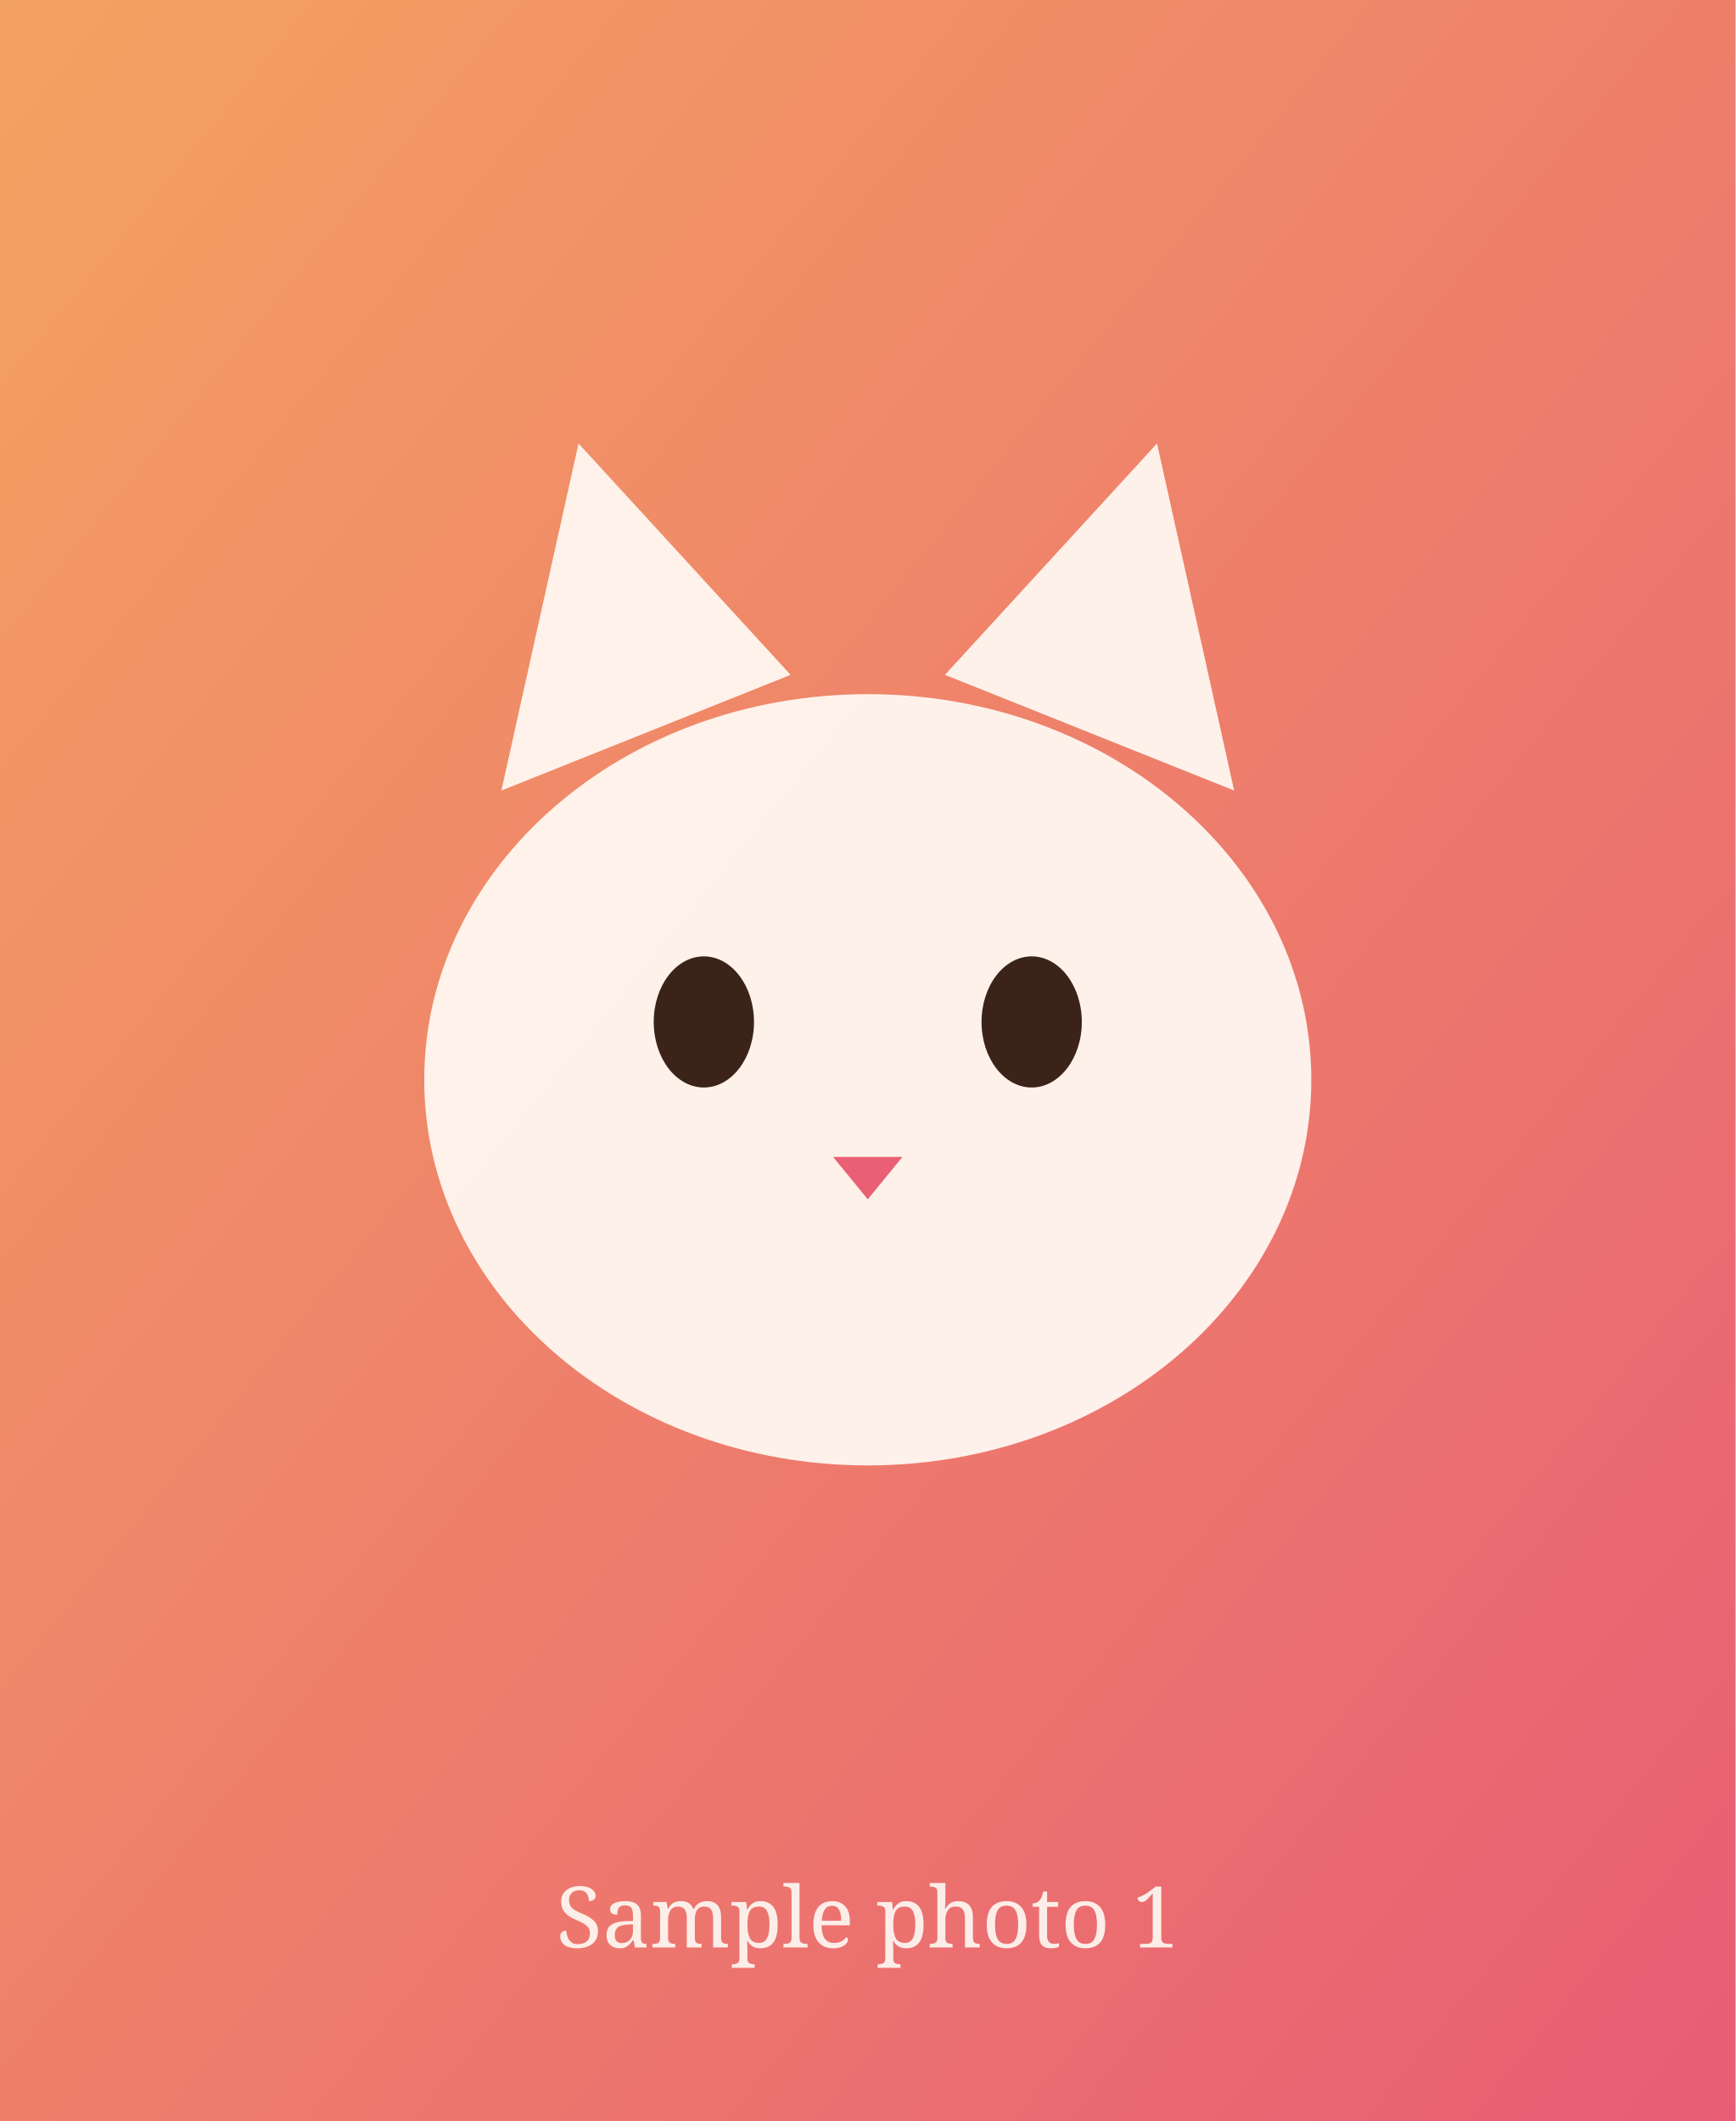
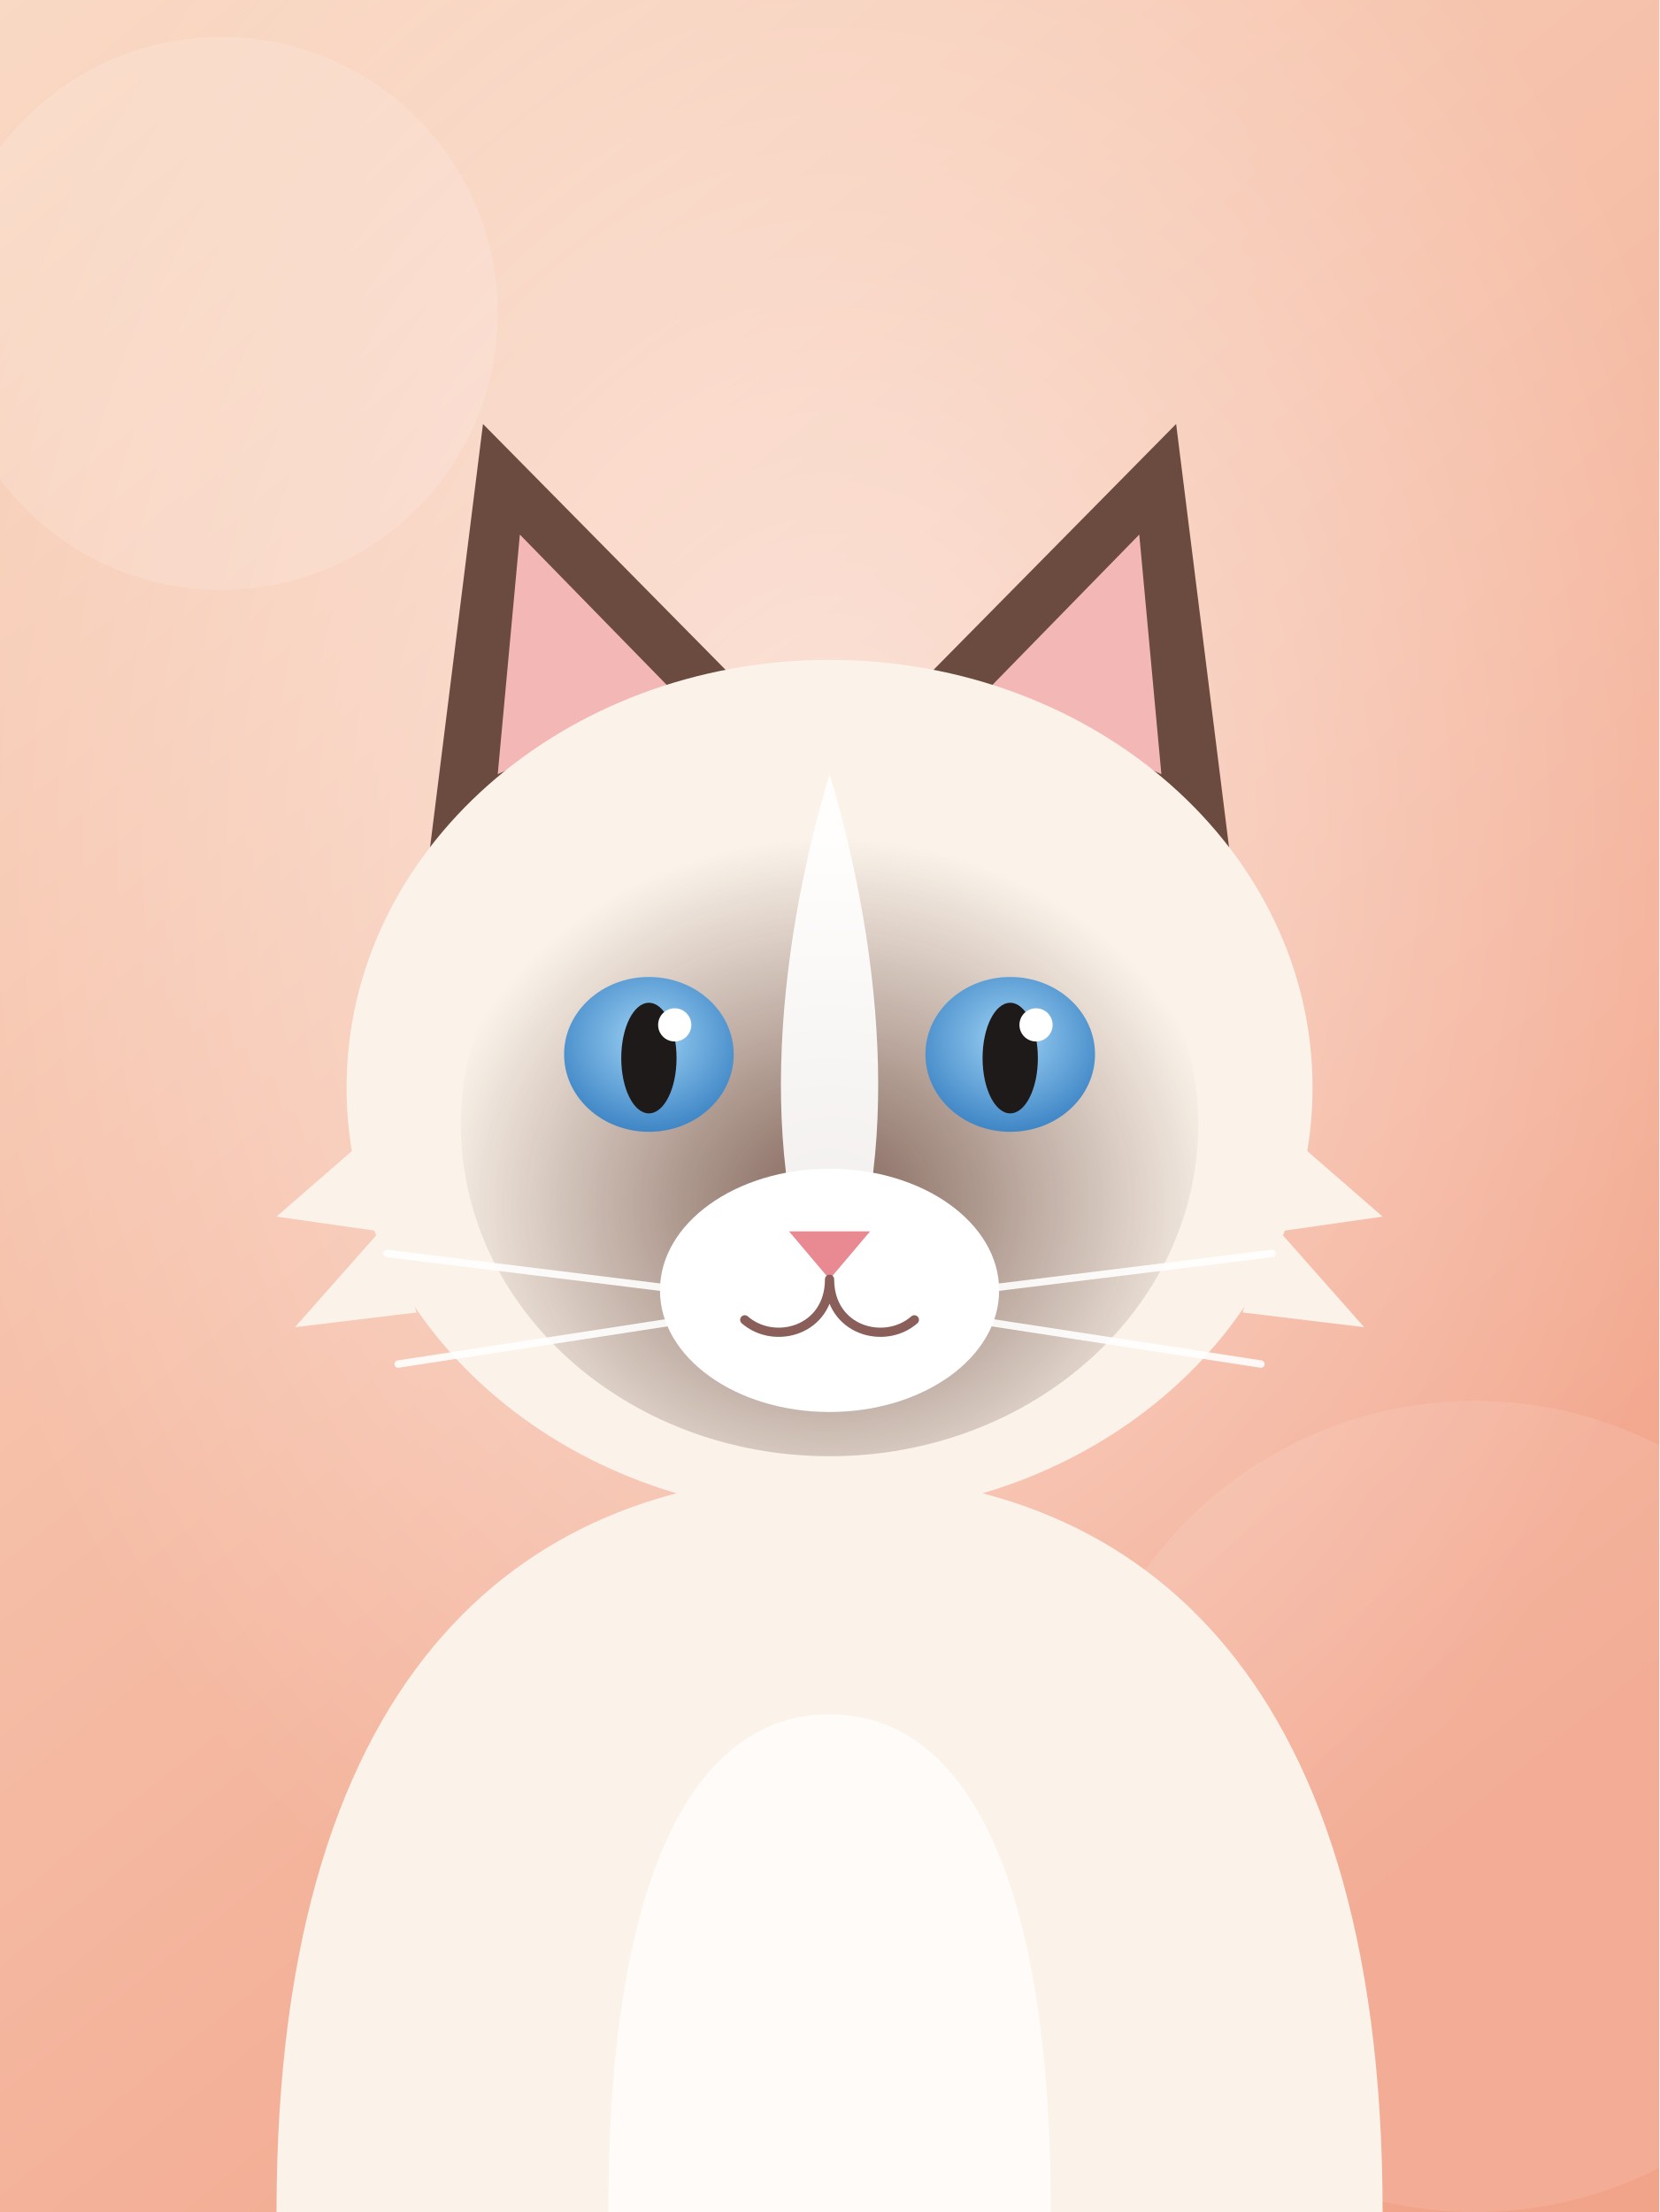
- <svg xmlns="http://www.w3.org/2000/svg" viewBox="0 0 900 1100">
+ <svg xmlns="http://www.w3.org/2000/svg" viewBox="0 0 900 1200">
  <defs>
-     <linearGradient id="g" x1="0" y1="0" x2="1" y2="1">
-       <stop offset="0" stop-color="#F4A261" />
-       <stop offset="1" stop-color="#E85D75" />
+     <linearGradient id="bg" x1="0" y1="0" x2="0.6" y2="1">
+       <stop offset="0" stop-color="#F9D9C4" />
+       <stop offset="1" stop-color="#F2A48B" />
    </linearGradient>
+     <radialGradient id="glow" cx="0.5" cy="0.38" r="0.55">
+       <stop offset="0" stop-color="#fff" stop-opacity="0.55" />
+       <stop offset="1" stop-color="#fff" stop-opacity="0" />
+     </radialGradient>
+     <radialGradient id="mask" cx="0.5" cy="0.62" r="0.55">
+       <stop offset="0" stop-color="#6B4A3F" stop-opacity="0.85" />
+       <stop offset="0.7" stop-color="#6B4A3F" stop-opacity="0.25" />
+       <stop offset="1" stop-color="#6B4A3F" stop-opacity="0" />
+     </radialGradient>
+     <radialGradient id="eye" cx="0.5" cy="0.4" r="0.6">
+       <stop offset="0" stop-color="#9FD3F5" />
+       <stop offset="1" stop-color="#3F86C6" />
+     </radialGradient>
  </defs>
-   <rect width="900" height="1100" fill="url(#g)" />
-   <g fill="#FFFBF5" opacity="0.92" transform="translate(450 560)">
-     <path d="M-190 -150 L-150 -330 L-40 -210 Z" />
-     <path d="M190 -150 L150 -330 L40 -210 Z" />
-     <ellipse rx="230" ry="200" />
-     <ellipse cx="-85" cy="-30" rx="26" ry="34" fill="#2D1B12" />
-     <ellipse cx="85" cy="-30" rx="26" ry="34" fill="#2D1B12" />
-     <path d="M-18 40 L18 40 L0 62 Z" fill="#E85D75" />
+   <rect width="900" height="1200" fill="url(#bg)" />
+   <rect width="900" height="1200" fill="url(#glow)" />
+   <circle cx="120" cy="170" r="150" fill="#fff" opacity="0.14" />
+   <circle cx="800" cy="980" r="220" fill="#fff" opacity="0.10" />
+   <path d="M150 1200 C150 900 290 800 450 800 C610 800 750 900 750 1200 Z" fill="#FBF3EA" />
+   <path d="M330 1200 C330 1010 380 930 450 930 C520 930 570 1010 570 1200 Z" fill="#fff" opacity="0.7" />
+   <path d="M232 470 L262 230 L410 380 Z" fill="#6B4A3F" />
+   <path d="M668 470 L638 230 L490 380 Z" fill="#6B4A3F" />
+   <path d="M270 420 L282 290 L366 376 Z" fill="#F3B8B5" />
+   <path d="M630 420 L618 290 L534 376 Z" fill="#F3B8B5" />
+   <ellipse cx="450" cy="590" rx="262" ry="232" fill="#FBF3EA" />
+   <ellipse cx="450" cy="610" rx="200" ry="180" fill="url(#mask)" />
+   <path d="M450 420 C420 520 410 640 450 720 C490 640 480 520 450 420 Z" fill="#fff" opacity="0.9" />
+   <ellipse cx="450" cy="700" rx="92" ry="66" fill="#fff" />
+   <path d="M196 620 L150 660 L206 668 L160 720 L226 712 Z" fill="#FBF3EA" />
+   <path d="M704 620 L750 660 L694 668 L740 720 L674 712 Z" fill="#FBF3EA" />
+   <ellipse cx="352" cy="572" rx="46" ry="42" fill="url(#eye)" />
+   <ellipse cx="548" cy="572" rx="46" ry="42" fill="url(#eye)" />
+   <ellipse cx="352" cy="574" rx="15" ry="30" fill="#1E1A1A" />
+   <ellipse cx="548" cy="574" rx="15" ry="30" fill="#1E1A1A" />
+   <circle cx="366" cy="556" r="9" fill="#fff" />
+   <circle cx="562" cy="556" r="9" fill="#fff" />
+   <path d="M428 668 L472 668 L450 694 Z" fill="#E98A93" />
+   <path d="M450 694 C450 722 420 730 404 716 M450 694 C450 722 480 730 496 716" fill="none" stroke="#8A5F5A" stroke-width="5" stroke-linecap="round" />
+   <g stroke="#fff" stroke-width="4" stroke-linecap="round" opacity="0.9">
+     <path d="M372 700 L210 680" />
+     <path d="M372 716 L216 740" />
+     <path d="M528 700 L690 680" />
+     <path d="M528 716 L684 740" />
  </g>
-   <text x="450" y="1010" text-anchor="middle" font-family="Georgia, serif" font-size="44" fill="#FFFBF5" opacity="0.9">Sample photo 1</text>
</svg>
